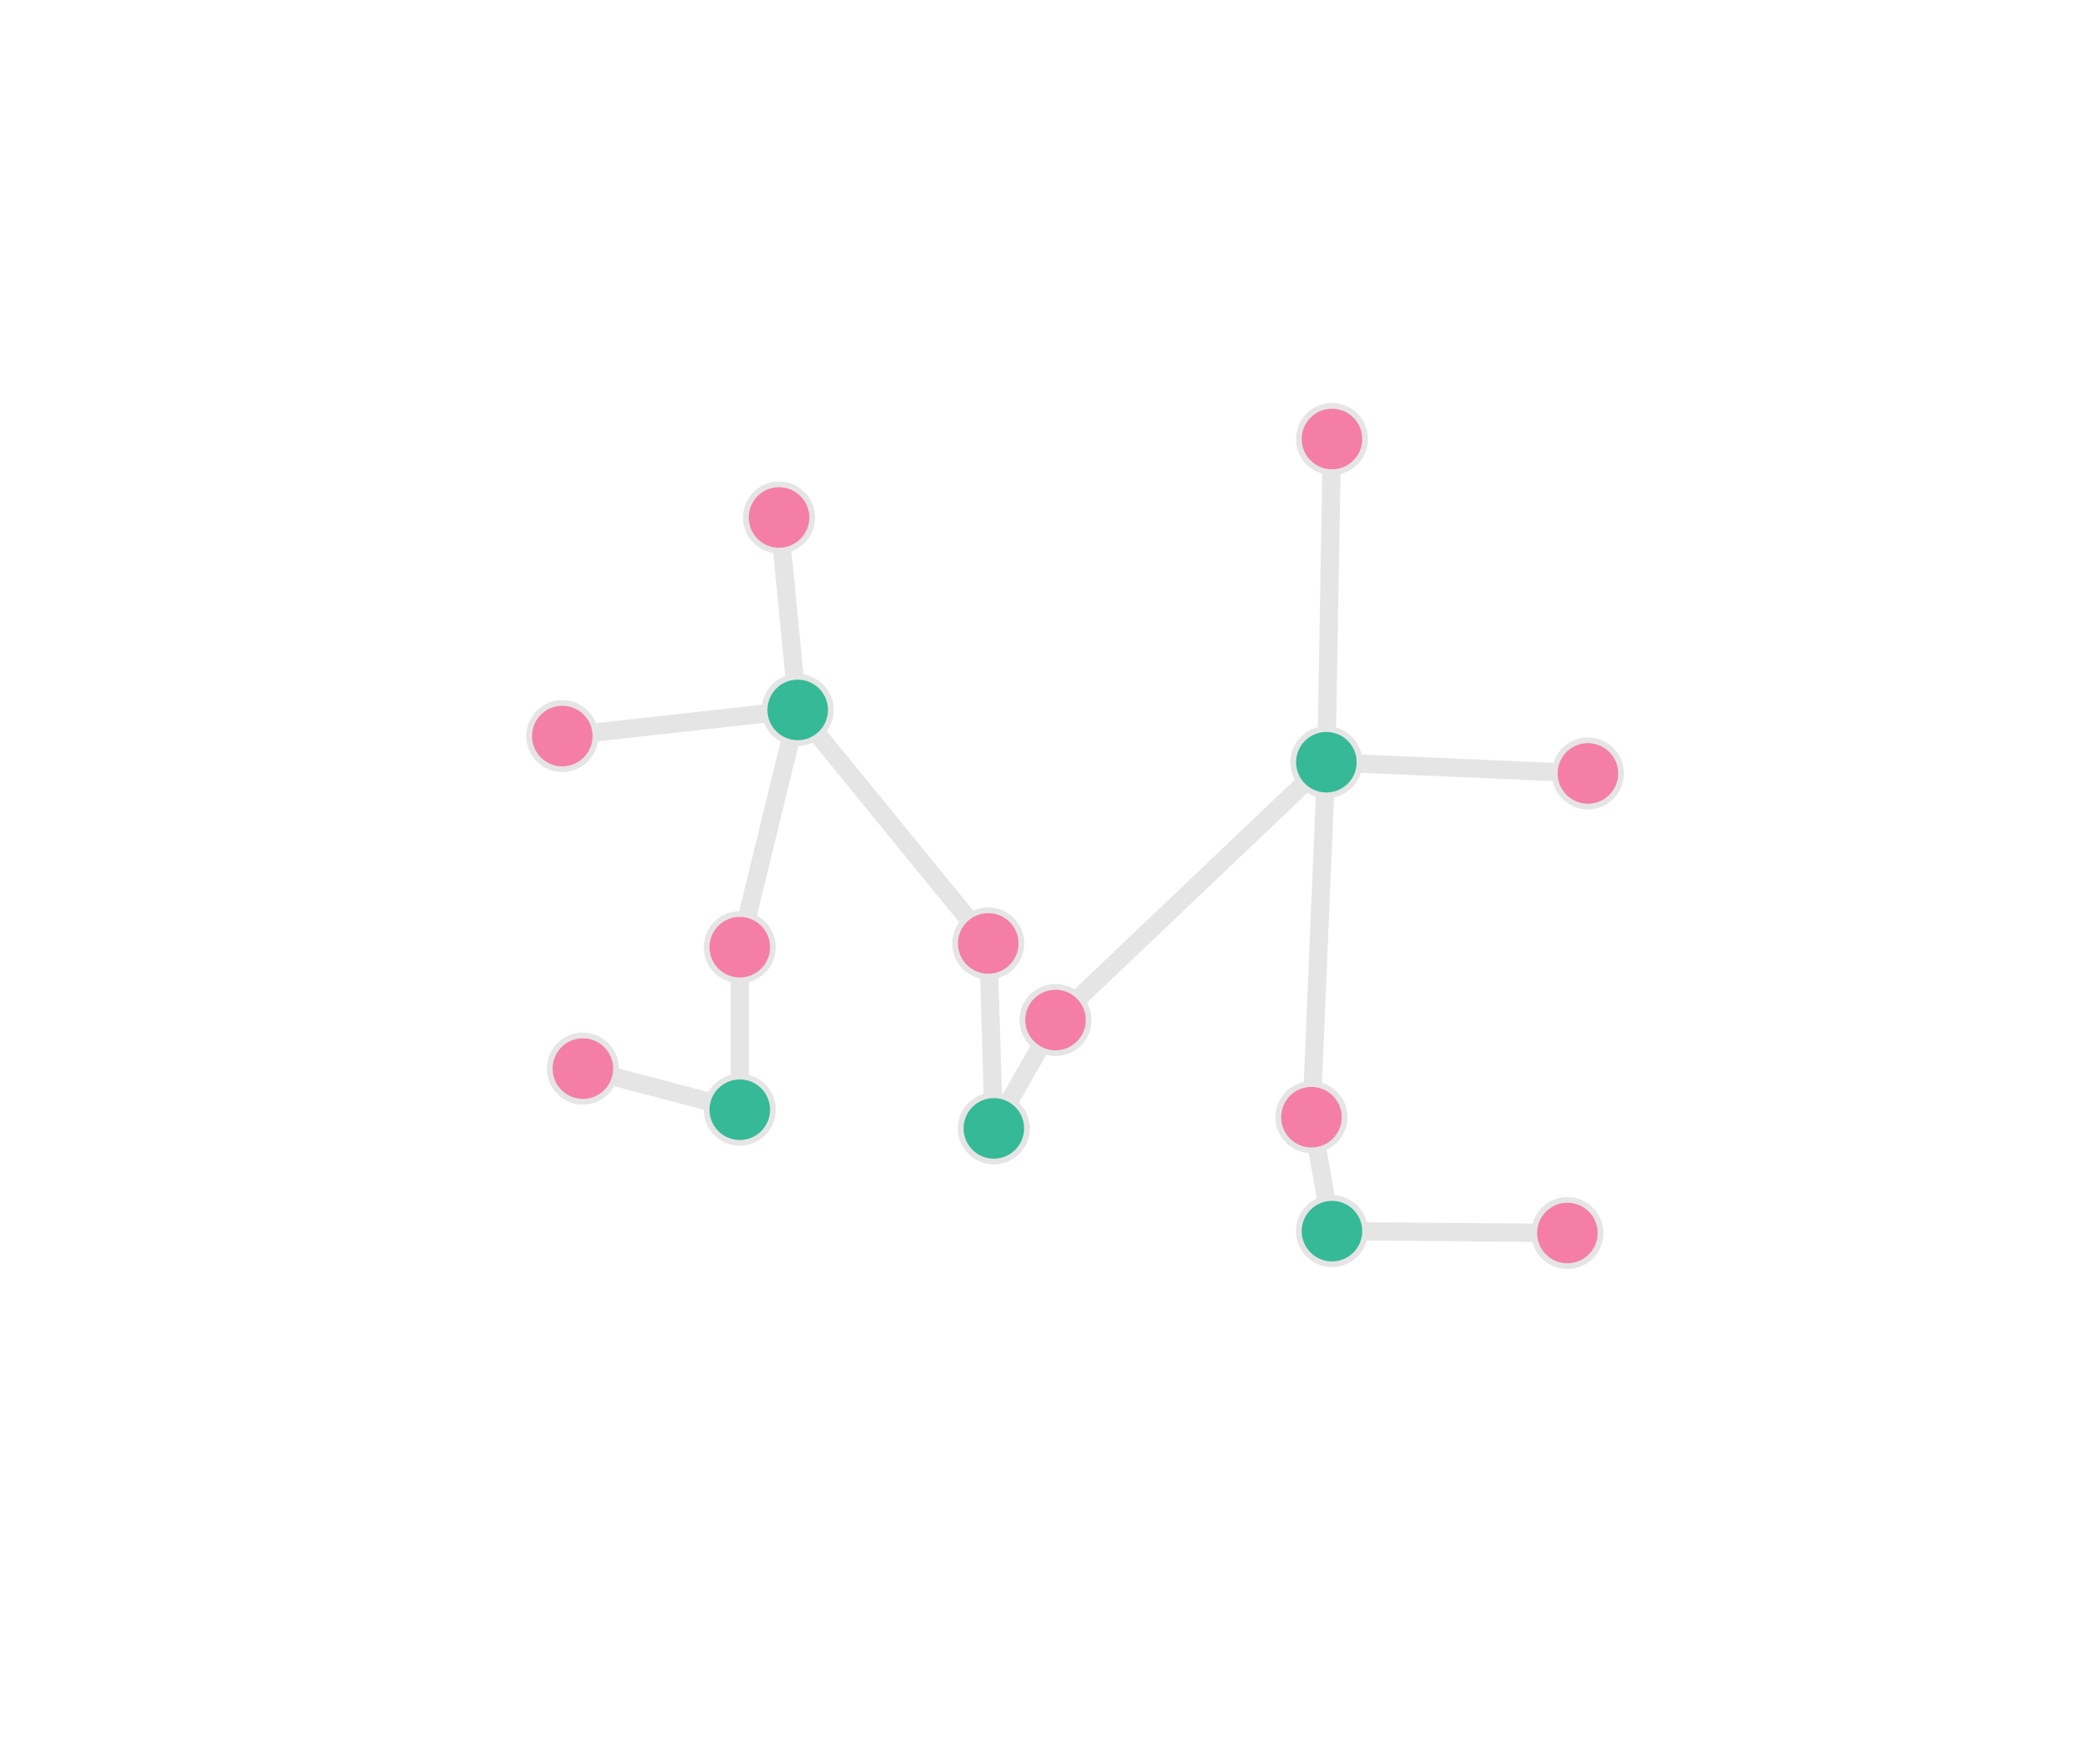
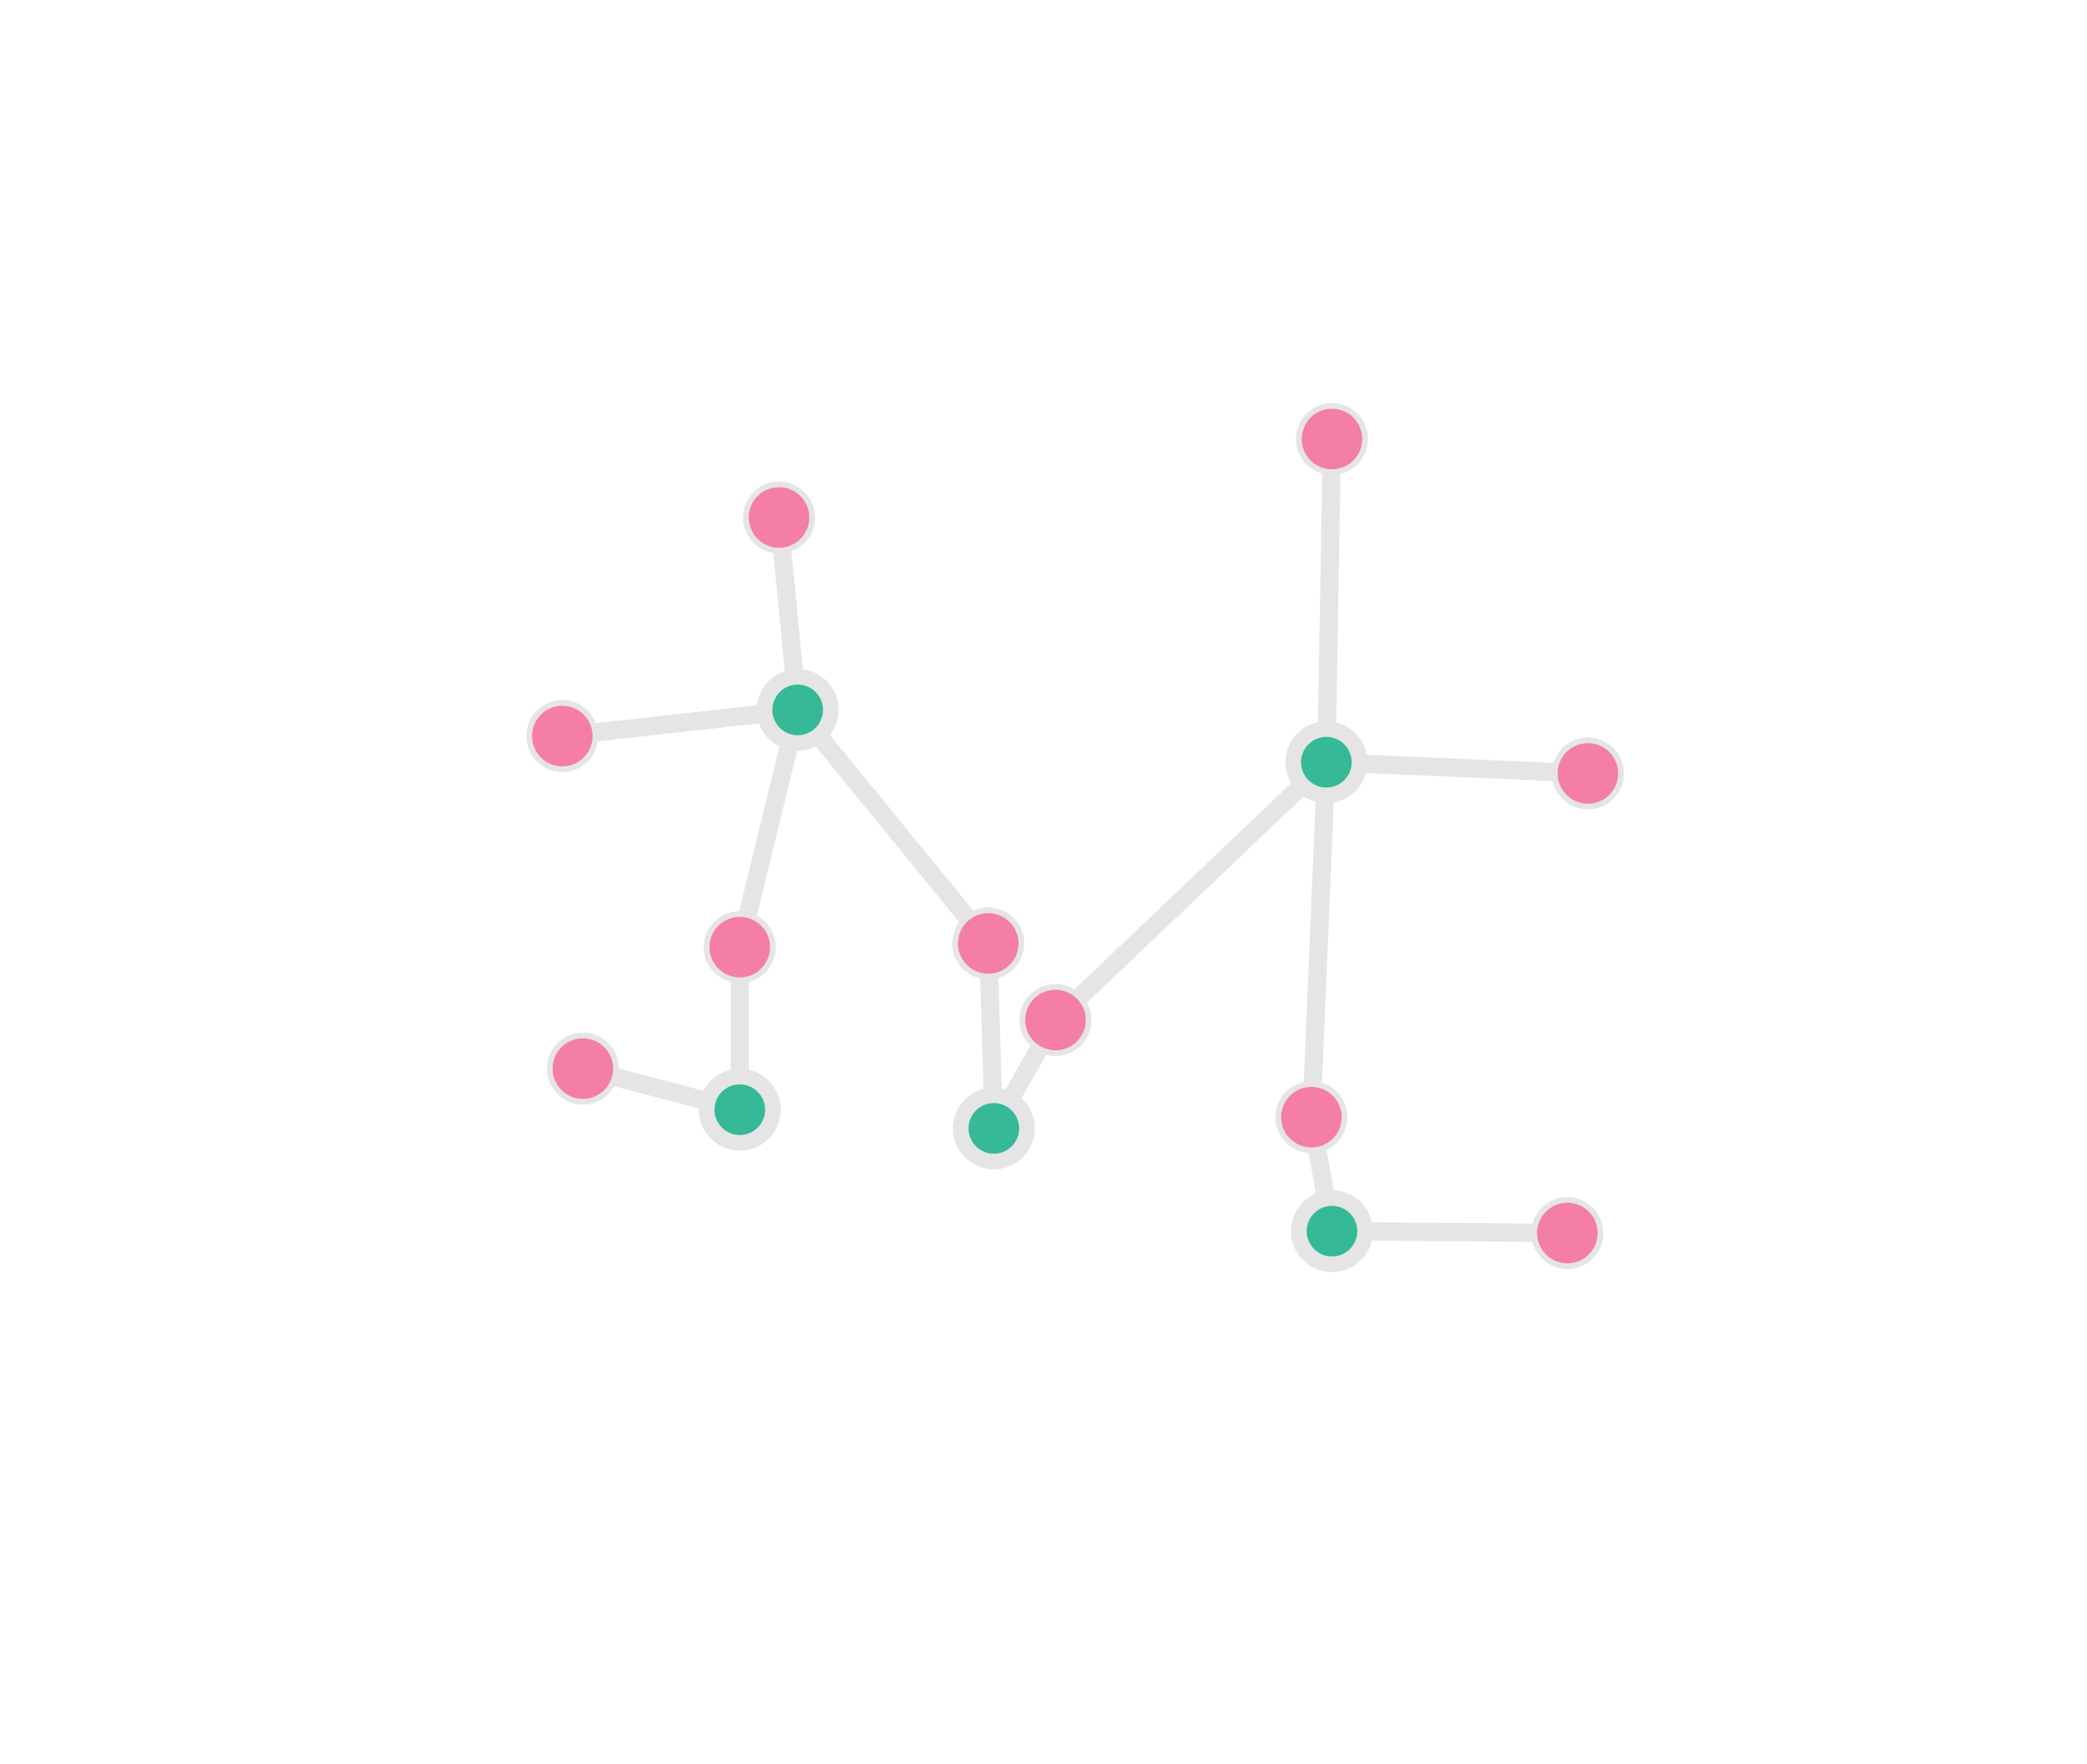
<svg xmlns="http://www.w3.org/2000/svg" width="400mm" height="338mm" version="1.1" id="svg58">
  <defs id="defs2" />
  <path style="fill:none;stroke:#e5e5e5;stroke-width:13.228;stroke-linecap:butt;stroke-linejoin:miter;stroke-opacity:1;stroke-dasharray:none" d="M 719.936,817.371 715.876,683.398 577.843,514.24 407.332,533.186" id="path3505" />
  <path style="fill:none;stroke:#e5e5e5;stroke-width:13.228;stroke-linecap:butt;stroke-linejoin:miter;stroke-opacity:1;stroke-dasharray:none" d="m 564.311,374.854 13.533,139.386 -41.951,171.864 -10e-6,117.734 -113.674,-29.772" id="path3507" />
  <path style="fill:none;stroke:#e5e5e5;stroke-width:13.228;stroke-linecap:butt;stroke-linejoin:miter;stroke-opacity:1;stroke-dasharray:none" d="m 719.936,817.371 44.658,-78.489 196.223,-186.75 4.06,-234.115" id="path3509" />
  <path style="fill:none;stroke:#e5e5e5;stroke-width:13.228;stroke-linecap:butt;stroke-linejoin:miter;stroke-opacity:1;stroke-dasharray:none" d="m 1150.274,560.251 -189.457,-8.12 -10.826,257.12 14.886,82.549 170.511,1.353" id="path3511" />
  <g id="g407-7" transform="translate(-1234.032,469.0306)" style="fill:#f47ea6;fill-opacity:1">
    <circle style="fill:#f47ea6;fill-opacity:1;stroke:#e5e5e5;stroke-width:4.157;stroke-linecap:butt;stroke-linejoin:round;stroke-miterlimit:10;stroke-dasharray:none;stroke-opacity:1" id="path395-5-3-3-35-2-28-0-8-7" cx="1949.908" cy="214.367" r="24.005" />
  </g>
  <g id="g407-7-4" transform="translate(-1414.016,471.7371)" style="fill:#f47ea6;fill-opacity:1">
    <circle style="fill:#f47ea6;fill-opacity:1;stroke:#e5e5e5;stroke-width:4.157;stroke-linecap:butt;stroke-linejoin:round;stroke-miterlimit:10;stroke-dasharray:none;stroke-opacity:1" id="path395-5-3-3-35-2-28-0-8-7-5" cx="1949.908" cy="214.367" r="24.005" />
  </g>
  <g id="g407-7-0" transform="translate(-1185.314,524.5144)" style="fill:#f47ea6;fill-opacity:1">
    <circle style="fill:#f47ea6;fill-opacity:1;stroke:#e5e5e5;stroke-width:4.157;stroke-linecap:butt;stroke-linejoin:round;stroke-miterlimit:10;stroke-dasharray:none;stroke-opacity:1" id="path395-5-3-3-35-2-28-0-8-7-3" cx="1949.908" cy="214.367" r="24.005" />
  </g>
  <g id="g407-7-6" transform="translate(-999.9173,594.8841)" style="fill:#f47ea6;fill-opacity:1">
    <circle style="fill:#f47ea6;fill-opacity:1;stroke:#e5e5e5;stroke-width:4.157;stroke-linecap:butt;stroke-linejoin:round;stroke-miterlimit:10;stroke-dasharray:none;stroke-opacity:1" id="path395-5-3-3-35-2-28-0-8-7-1" cx="1949.908" cy="214.367" r="24.005" />
  </g>
  <g id="g407-7-06" transform="translate(-985.0314,103.6496)" style="fill:#f47ea6;fill-opacity:1">
    <circle style="fill:#f47ea6;fill-opacity:1;stroke:#e5e5e5;stroke-width:4.157;stroke-linecap:butt;stroke-linejoin:round;stroke-miterlimit:10;stroke-dasharray:none;stroke-opacity:1" id="path395-5-3-3-35-2-28-0-8-7-32" cx="1949.908" cy="214.367" r="24.005" />
  </g>
  <g id="g407-7-061" transform="translate(-799.6344,345.8836)" style="fill:#f47ea6;fill-opacity:1">
    <circle style="fill:#f47ea6;fill-opacity:1;stroke:#e5e5e5;stroke-width:4.157;stroke-linecap:butt;stroke-linejoin:round;stroke-miterlimit:10;stroke-dasharray:none;stroke-opacity:1" id="path395-5-3-3-35-2-28-0-8-7-55" cx="1949.908" cy="214.367" r="24.005" />
  </g>
  <g id="g407-7-47" transform="translate(-814.5203,678.7864)" style="fill:#f47ea6;fill-opacity:1">
    <circle style="fill:#f47ea6;fill-opacity:1;stroke:#e5e5e5;stroke-width:4.157;stroke-linecap:butt;stroke-linejoin:round;stroke-miterlimit:10;stroke-dasharray:none;stroke-opacity:1" id="path395-5-3-3-35-2-28-0-8-7-6" cx="1949.908" cy="214.367" r="24.005" />
  </g>
  <g id="g407-7-5" transform="translate(-1527.69,559.6992)" style="fill:#f47ea6;fill-opacity:1">
    <circle style="fill:#f47ea6;fill-opacity:1;stroke:#e5e5e5;stroke-width:4.157;stroke-linecap:butt;stroke-linejoin:round;stroke-miterlimit:10;stroke-dasharray:none;stroke-opacity:1" id="path395-5-3-3-35-2-28-0-8-7-69" cx="1949.908" cy="214.367" r="24.005" />
  </g>
  <g id="g407-7-3" transform="translate(-1542.576,318.8184)" style="fill:#f47ea6;fill-opacity:1">
    <circle style="fill:#f47ea6;fill-opacity:1;stroke:#e5e5e5;stroke-width:4.157;stroke-linecap:butt;stroke-linejoin:round;stroke-miterlimit:10;stroke-dasharray:none;stroke-opacity:1" id="path395-5-3-3-35-2-28-0-8-7-7" cx="1949.908" cy="214.367" r="24.005" />
  </g>
  <g id="g407-7-45" transform="translate(-1385.597,160.4866)" style="fill:#f47ea6;fill-opacity:1">
    <circle style="fill:#f47ea6;fill-opacity:1;stroke:#e5e5e5;stroke-width:4.157;stroke-linecap:butt;stroke-linejoin:round;stroke-miterlimit:10;stroke-dasharray:none;stroke-opacity:1" id="path395-5-3-3-35-2-28-0-8-7-2" cx="1949.908" cy="214.367" r="24.005" />
  </g>
-   <circle style="fill:#35b996;fill-opacity:1;stroke:#e5e5e5;stroke-width:4.157;stroke-linecap:butt;stroke-linejoin:round;stroke-miterlimit:10;stroke-dasharray:none;stroke-opacity:1" id="path395-5-3-3-35-2-0-7-5-3-5" cx="960.817" cy="552.131" r="24.005" />
-   <circle style="fill:#35b996;fill-opacity:1;stroke:#e5e5e5;stroke-width:4.157;stroke-linecap:butt;stroke-linejoin:round;stroke-miterlimit:10;stroke-dasharray:none;stroke-opacity:1" id="path395-5-3-3-35-2-0-7-5-3-5-5" cx="577.843" cy="514.24" r="24.005" />
-   <circle style="fill:#35b996;fill-opacity:1;stroke:#e5e5e5;stroke-width:4.157;stroke-linecap:butt;stroke-linejoin:round;stroke-miterlimit:10;stroke-dasharray:none;stroke-opacity:1" id="path395-5-3-3-35-2-0-7-5-3-5-4" cx="535.892" cy="803.838" r="24.005" />
-   <circle style="fill:#35b996;fill-opacity:1;stroke:#e5e5e5;stroke-width:4.157;stroke-linecap:butt;stroke-linejoin:round;stroke-miterlimit:10;stroke-dasharray:none;stroke-opacity:1" id="path395-5-3-3-35-2-0-7-5-3-5-7" cx="719.936" cy="817.371" r="24.005" />
-   <circle style="fill:#35b996;fill-opacity:1;stroke:#e5e5e5;stroke-width:4.157;stroke-linecap:butt;stroke-linejoin:round;stroke-miterlimit:10;stroke-dasharray:none;stroke-opacity:1" id="path395-5-3-3-35-2-0-7-5-3-5-44" cx="964.877" cy="891.8" r="24.005" />
+   <circle style="fill:#35b996;fill-opacity:1;stroke:#e5e5e5;stroke-width:11.339;stroke-linecap:butt;stroke-linejoin:round;stroke-miterlimit:10;stroke-dasharray:none;stroke-opacity:1" id="path395-5-3-3-35-2-0-7-5-3-5" cx="960.817" cy="552.131" r="24.005" />
+   <circle style="fill:#35b996;fill-opacity:1;stroke:#e5e5e5;stroke-width:11.339;stroke-linecap:butt;stroke-linejoin:round;stroke-miterlimit:10;stroke-dasharray:none;stroke-opacity:1" id="path395-5-3-3-35-2-0-7-5-3-5-5" cx="577.843" cy="514.24" r="24.005" />
+   <circle style="fill:#35b996;fill-opacity:1;stroke:#e5e5e5;stroke-width:11.339;stroke-linecap:butt;stroke-linejoin:round;stroke-miterlimit:10;stroke-dasharray:none;stroke-opacity:1" id="path395-5-3-3-35-2-0-7-5-3-5-4" cx="535.892" cy="803.838" r="24.005" />
+   <circle style="fill:#35b996;fill-opacity:1;stroke:#e5e5e5;stroke-width:11.339;stroke-linecap:butt;stroke-linejoin:round;stroke-miterlimit:10;stroke-dasharray:none;stroke-opacity:1" id="path395-5-3-3-35-2-0-7-5-3-5-7" cx="719.936" cy="817.371" r="24.005" />
+   <circle style="fill:#35b996;fill-opacity:1;stroke:#e5e5e5;stroke-width:11.339;stroke-linecap:butt;stroke-linejoin:round;stroke-miterlimit:10;stroke-dasharray:none;stroke-opacity:1" id="path395-5-3-3-35-2-0-7-5-3-5-44" cx="964.877" cy="891.8" r="24.005" />
</svg>
